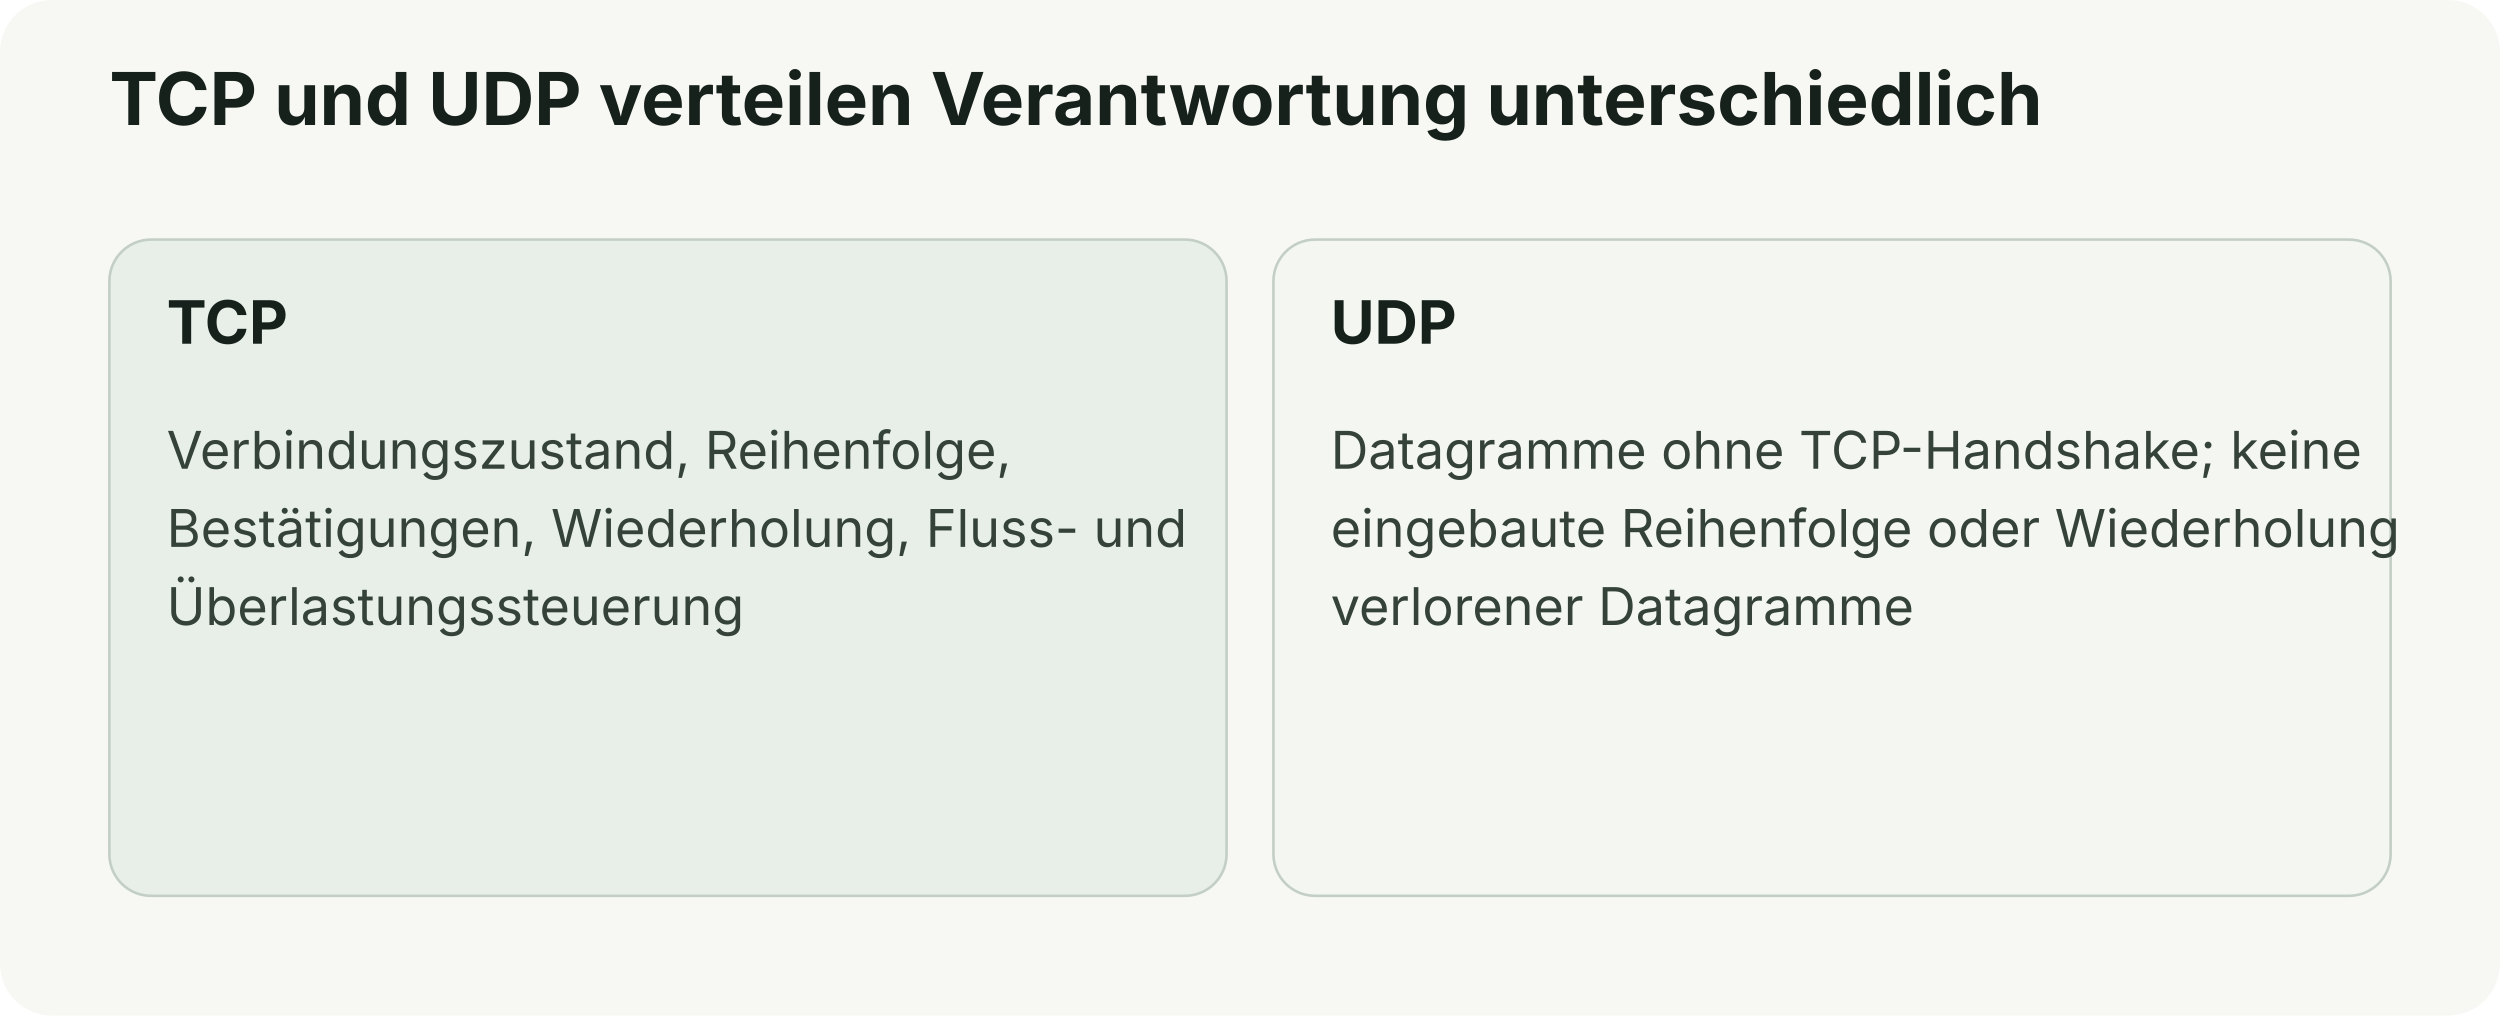
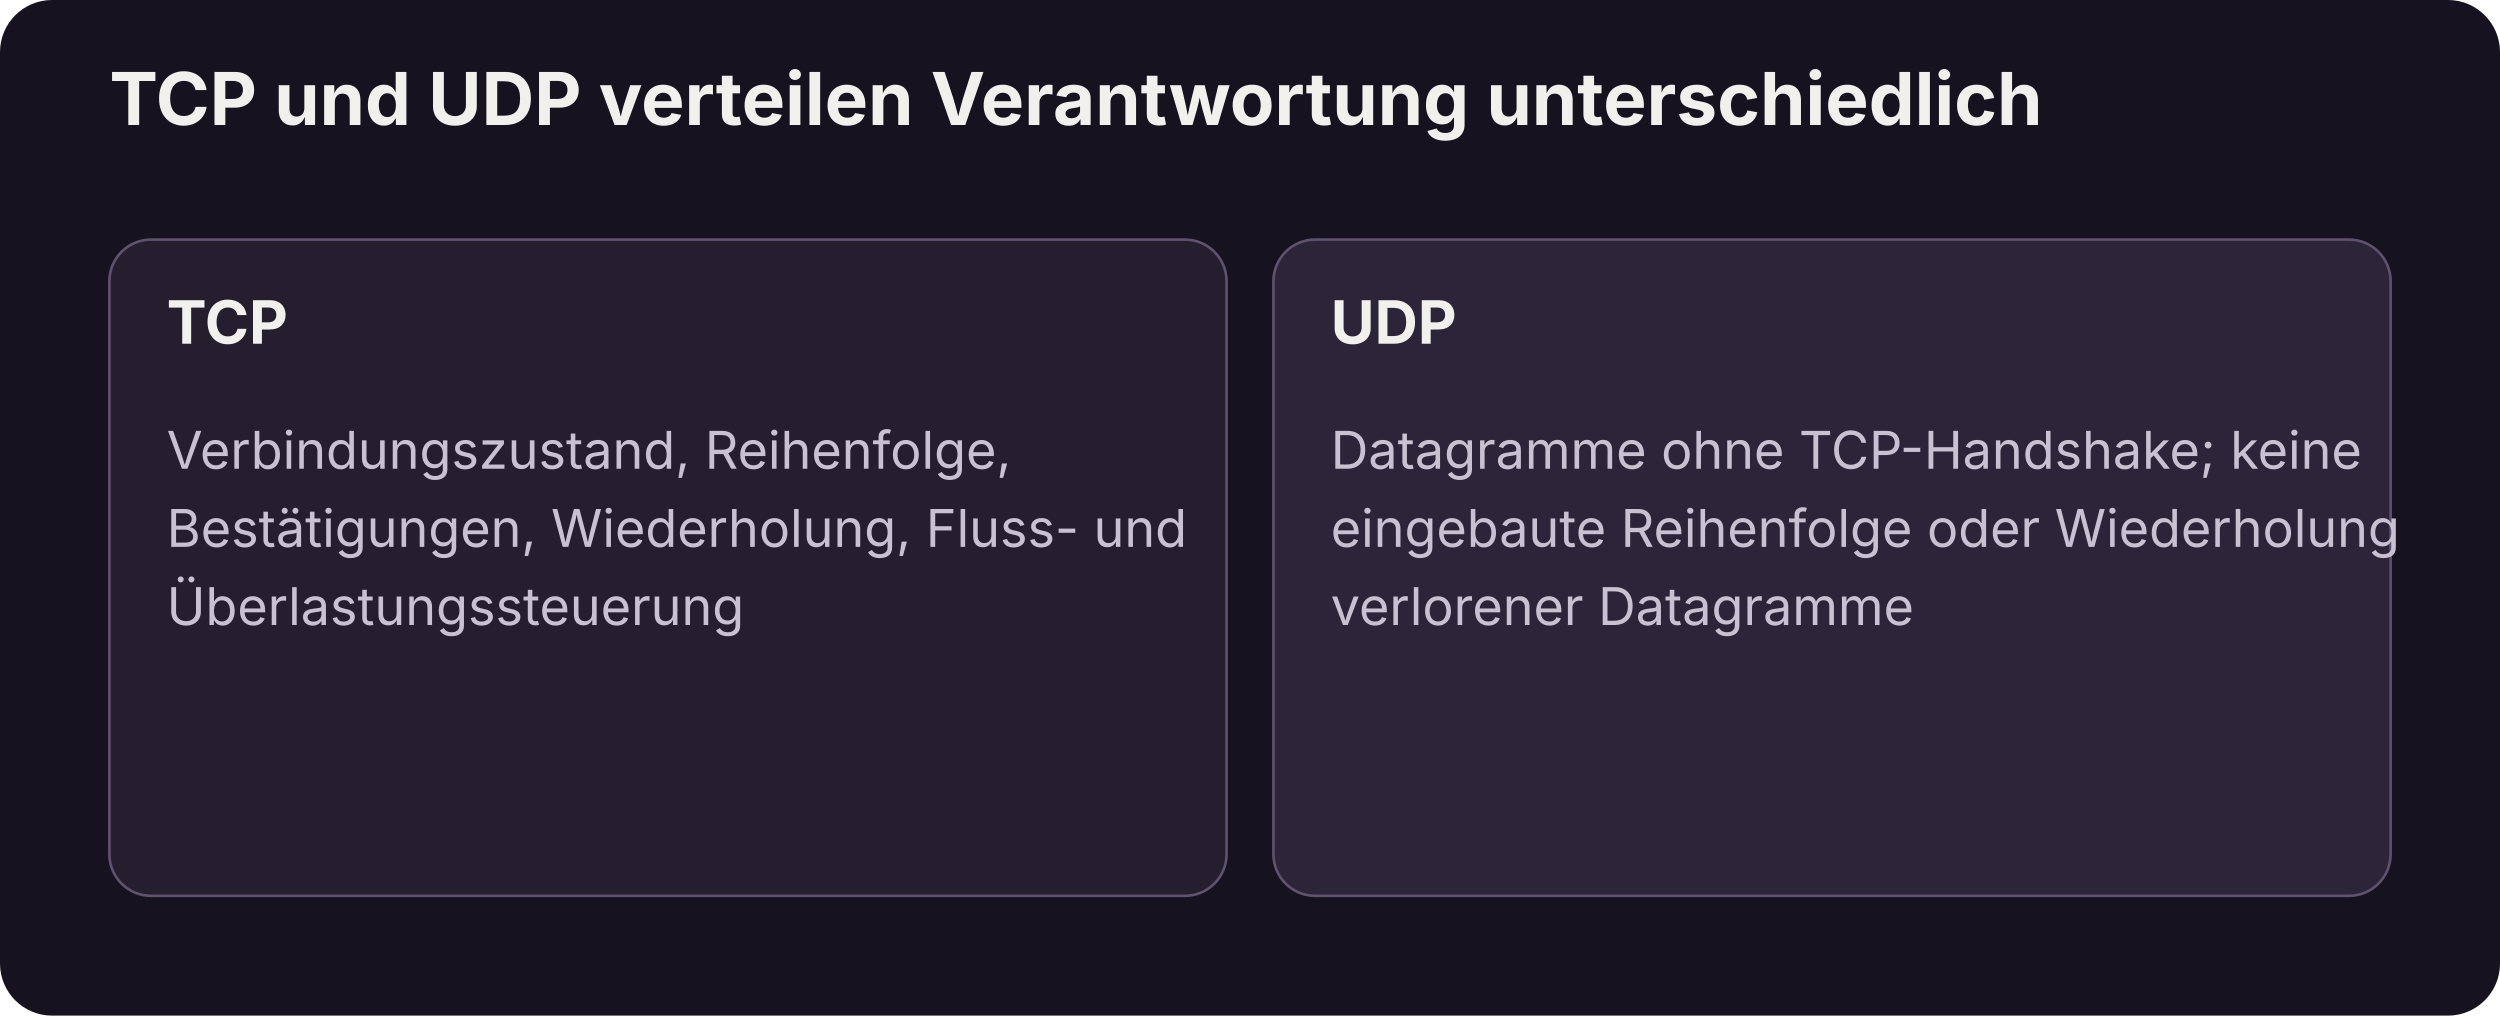
- <svg xmlns="http://www.w3.org/2000/svg" width="960" height="390" viewBox="0 0 960 390" role="img" aria-labelledby="title desc">
-   <rect width="100%" height="100%" rx="20" fill="#f7f8f4" />
-   <text x="42" y="48" text-anchor="start" font-family="Inter, Arial, sans-serif" font-size="28" font-weight="700" fill="#17211b">
+ <svg xmlns="http://www.w3.org/2000/svg" class="learning-diagram diagram-comparison" width="960" height="390" viewBox="0 0 960 390" role="img" aria-labelledby="diagram-transport-choices-title diagram-transport-choices-desc">
+   <rect class="diagram-canvas" width="100%" height="100%" rx="20" fill="var(--diagram-canvas, #17121f)" />
+   <text class="diagram-title" x="42" y="48" text-anchor="start" font-family="Inter, Arial, sans-serif" font-size="28" font-weight="700" fill="var(--diagram-text, #f1f0ec)">
    <tspan x="42" dy="0">TCP und UDP verteilen Verantwortung unterschiedlich</tspan>
  </text>
  <g>
-     <rect x="42" y="92" width="429" height="252" rx="16" fill="#e7efe8" stroke="#c3cec5" />
-     <text x="64" y="132" text-anchor="start" font-family="Inter, Arial, sans-serif" font-size="23" font-weight="700" fill="#17211b">
+     <rect class="diagram-row" x="42" y="92" width="429" height="252" rx="16" fill="var(--diagram-surface, #241e2e)" stroke="var(--diagram-border, #5f526e)" />
+     <text x="64" y="132" text-anchor="start" font-family="Inter, Arial, sans-serif" font-size="23" font-weight="700" fill="var(--diagram-text, #f1f0ec)">
      <tspan x="64" dy="0">TCP</tspan>
    </text>
-     <text x="64" y="180" font-family="Inter, Arial, sans-serif" font-size="20" fill="#344239">
+     <text x="64" y="180" font-family="Inter, Arial, sans-serif" font-size="20" fill="var(--diagram-muted, #c8c1d2)">
      <tspan x="64" dy="0">Verbindungszustand, Reihenfolge,</tspan>
      <tspan x="64" dy="30">Bestätigungen, Wiederholung, Fluss- und</tspan>
      <tspan x="64" dy="30">Überlastungssteuerung</tspan>
    </text>
  </g>
  <g>
-     <rect x="489" y="92" width="429" height="252" rx="16" fill="#f3f6f1" stroke="#c3cec5" />
-     <text x="511" y="132" text-anchor="start" font-family="Inter, Arial, sans-serif" font-size="23" font-weight="700" fill="#17211b">
+     <rect class="diagram-row" x="489" y="92" width="429" height="252" rx="16" fill="var(--diagram-surface-alt, #2c2438)" stroke="var(--diagram-border, #5f526e)" />
+     <text x="511" y="132" text-anchor="start" font-family="Inter, Arial, sans-serif" font-size="23" font-weight="700" fill="var(--diagram-text, #f1f0ec)">
      <tspan x="511" dy="0">UDP</tspan>
    </text>
-     <text x="511" y="180" font-family="Inter, Arial, sans-serif" font-size="20" fill="#344239">
+     <text x="511" y="180" font-family="Inter, Arial, sans-serif" font-size="20" fill="var(--diagram-muted, #c8c1d2)">
      <tspan x="511" dy="0">Datagramme ohne TCP-Handshake; keine</tspan>
      <tspan x="511" dy="30">eingebaute Reihenfolge oder Wiederholung</tspan>
      <tspan x="511" dy="30">verlorener Datagramme</tspan>
    </text>
  </g>
</svg>
